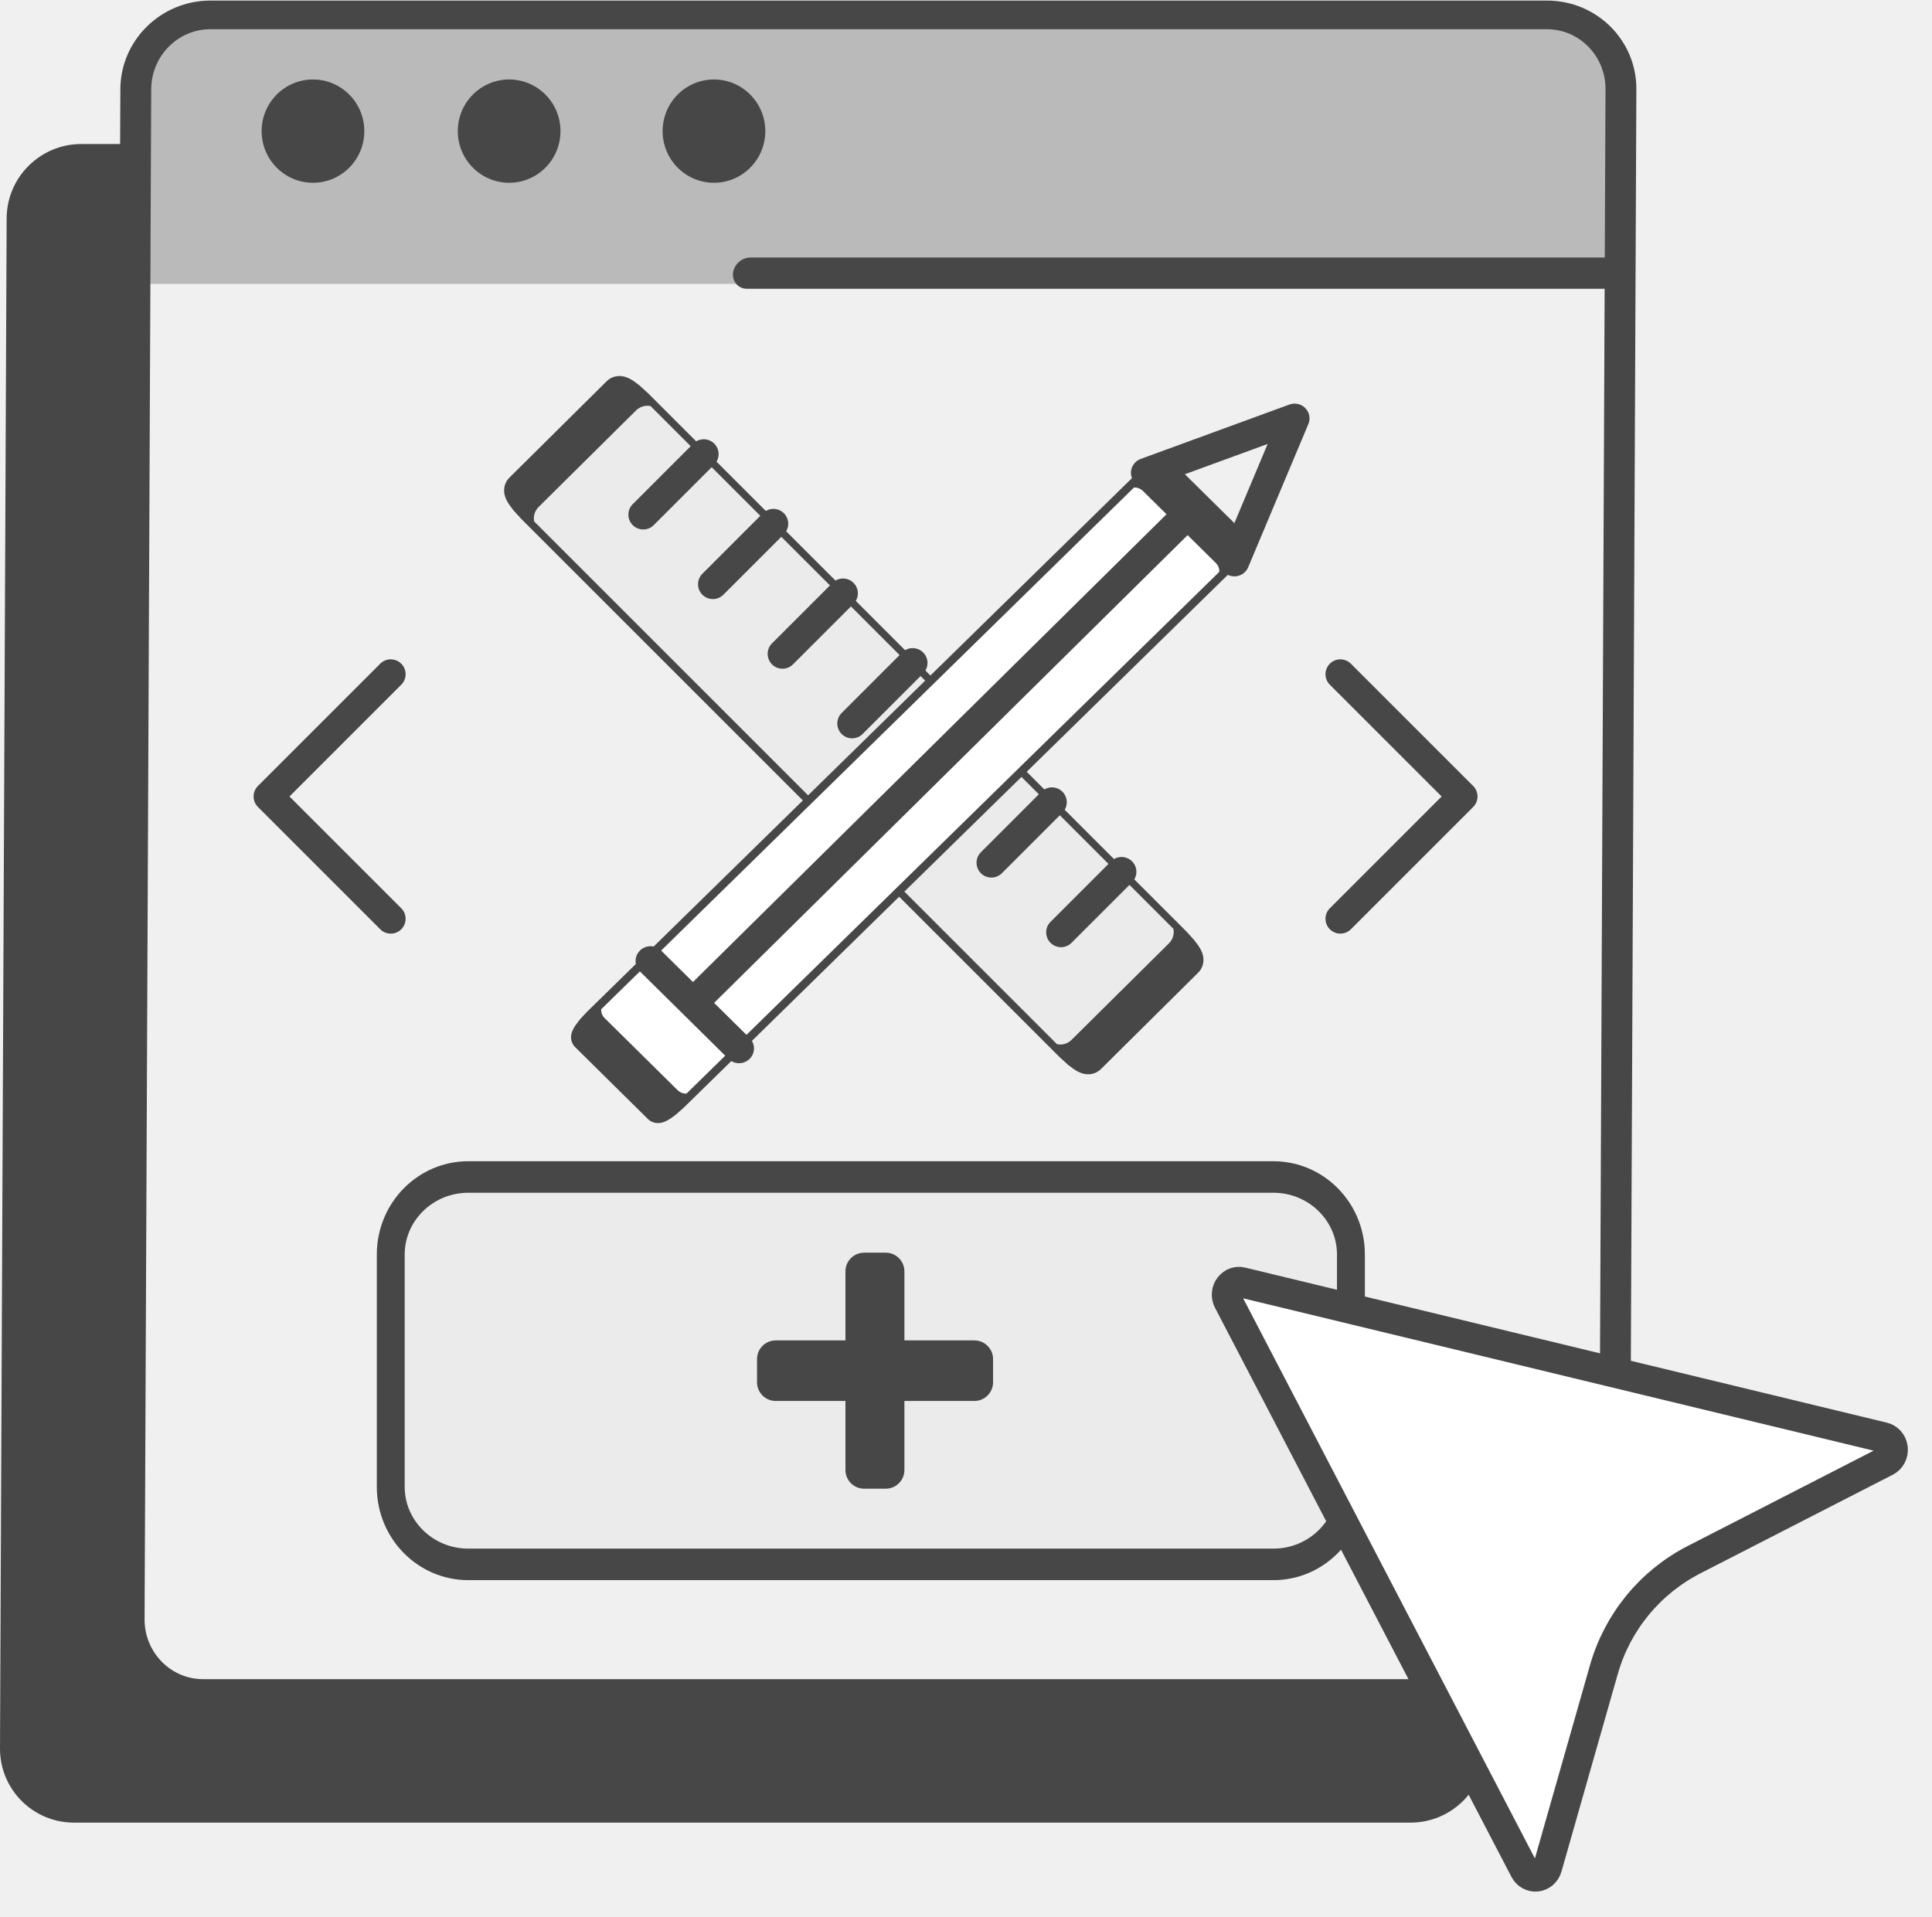
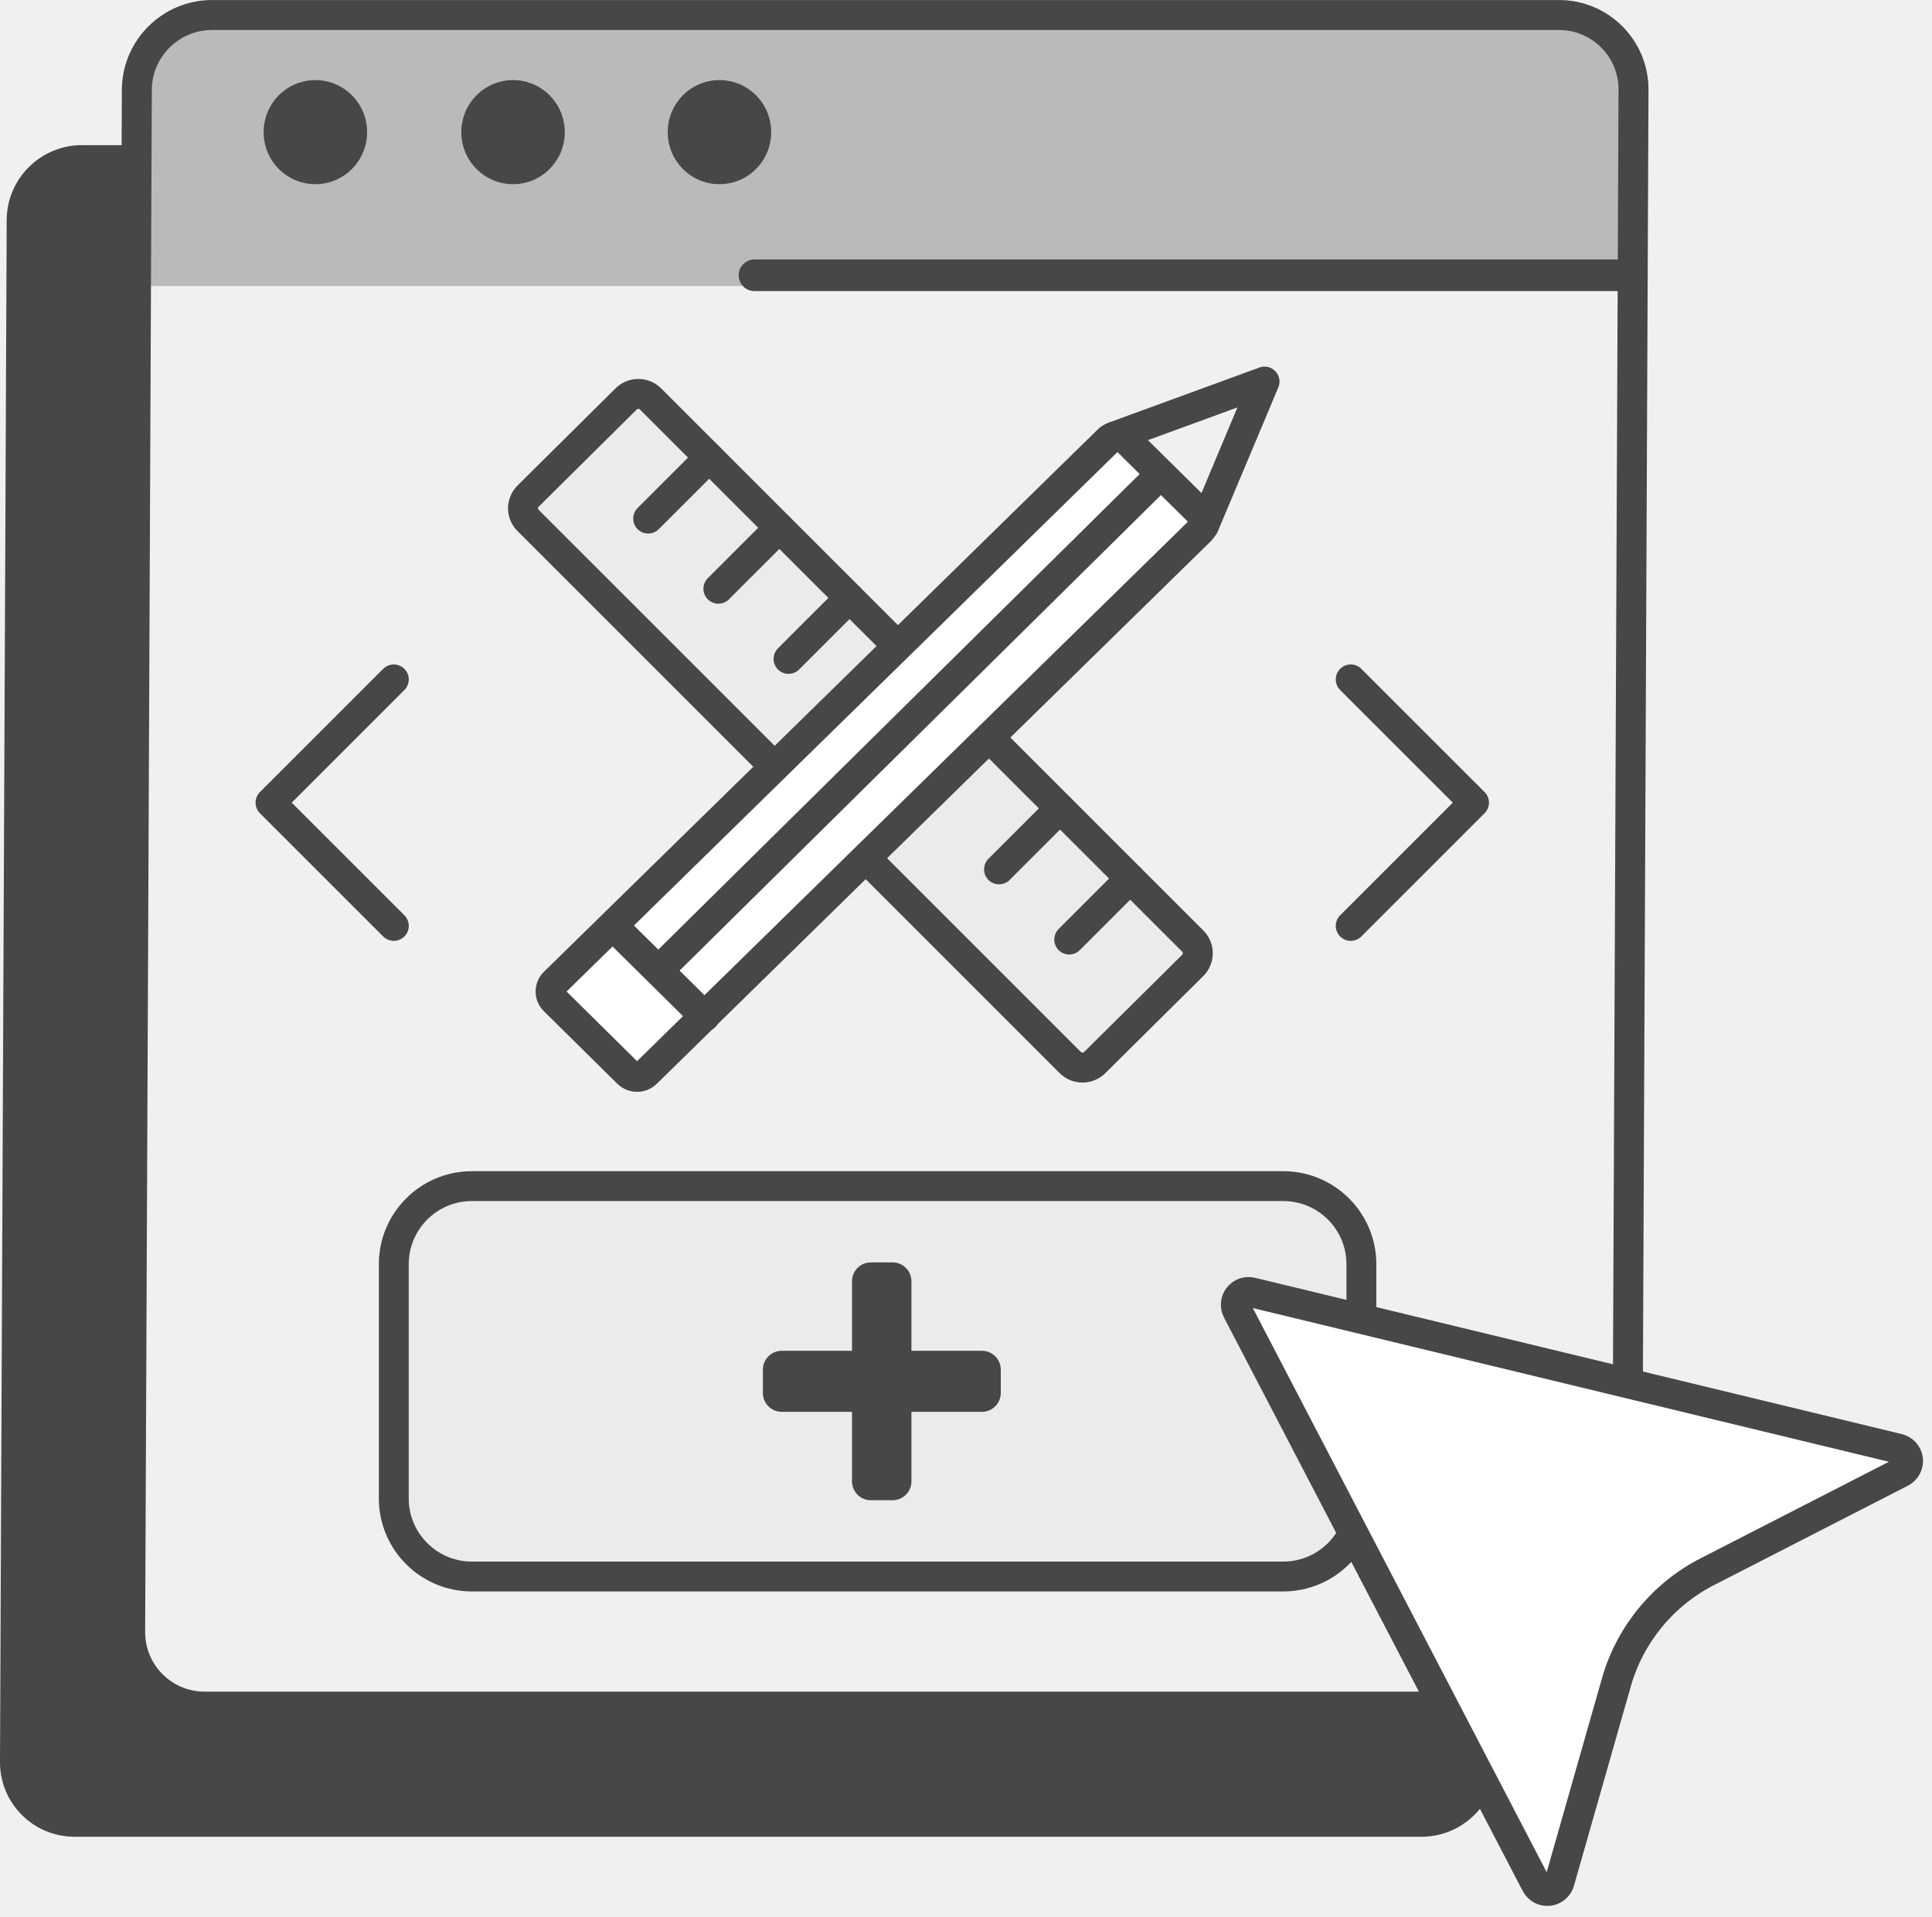
- <svg xmlns="http://www.w3.org/2000/svg" width="100%" height="100%" viewBox="0 0 130 129" version="1.1" xml:space="preserve" style="fill-rule:evenodd;clip-rule:evenodd;stroke-linecap:round;stroke-linejoin:round;stroke-miterlimit:1.5;">
-   <g transform="matrix(1,0,0,1,-640.018,-1277.49)">
-     <g transform="matrix(1,0,0,1,0,1095.14)">
-       <g transform="matrix(0.868979,0,0,0.868979,190.324,92.9105)">
-         <g transform="matrix(1,0,0,1,-2.24545,-2.95949)">
-           <g transform="matrix(1,0,0,1,0,-72.1881)">
-             <path d="M530.192,200.056L530.257,184.977C530.271,181.803 532.859,179.227 536.032,179.227L639.532,179.227C642.706,179.227 645.271,181.803 645.257,184.977L645.192,200.056L530.192,200.056Z" style="fill:rgb(186,186,186);" />
-           </g>
-           <g transform="matrix(1,0,-0.00403055,0.928571,161.088,-68.6759)">
-             <path d="M475,329.231L475,333.808C475,337.225 472.424,340 469.25,340L365.75,340C362.576,340 360,337.225 360,333.808L360,206.192C360,202.775 362.576,200 365.75,200L369.957,200L369.957,323.038C369.957,326.456 372.533,329.231 375.707,329.231L475,329.231Z" style="fill:rgb(71,71,71);" />
-           </g>
-           <g transform="matrix(1,0,-0.00403055,0.928571,171.088,-78.6759)">
-             <path d="M475,206.192L475,333.808C475,337.225 472.424,340 469.25,340L365.75,340C362.576,340 360,337.225 360,333.808L360,206.192C360,202.775 362.576,200 365.75,200L469.25,200C472.424,200 475,202.775 475,206.192Z" style="fill:none;stroke:rgb(71,71,71);stroke-width:2.39px;" />
-           </g>
-           <g transform="matrix(0.707107,0.707107,-0.707107,0.707107,286.175,-366.8)">
-             <g transform="matrix(0.535378,5.55112e-17,-0.000411035,0.0946957,362.445,136.476)">
-               <path d="M475,214L475,326C475,333.727 473.89,340 472.524,340L362.476,340C361.11,340 360,333.727 360,326L360,214C360,206.273 361.11,200 362.476,200L472.524,200C473.89,200 475,206.273 475,214Z" style="fill:rgb(235,235,235);stroke:rgb(71,71,71);stroke-width:5.99px;" />
-             </g>
-             <g>
-               <g transform="matrix(1.54301,0,0,1.54301,-303.881,-84.3911)">
-                 <path d="M561.68,155.415L561.68,159.711" style="fill:none;stroke:rgb(71,71,71);stroke-width:1.49px;stroke-miterlimit:1;" />
-               </g>
-               <g transform="matrix(1.54301,0,0,1.54301,-296.256,-84.3911)">
-                 <path d="M561.68,155.415L561.68,159.711" style="fill:none;stroke:rgb(71,71,71);stroke-width:1.49px;stroke-miterlimit:1;" />
-               </g>
-               <g transform="matrix(1.54301,0,0,1.54301,-288.631,-84.3911)">
-                 <path d="M561.68,155.415L561.68,159.711" style="fill:none;stroke:rgb(71,71,71);stroke-width:1.49px;stroke-miterlimit:1;" />
-               </g>
-               <g transform="matrix(1.54301,0,0,1.54301,-281.006,-84.3911)">
-                 <path d="M561.68,155.415L561.68,159.711" style="fill:none;stroke:rgb(71,71,71);stroke-width:1.49px;stroke-miterlimit:1;" />
-               </g>
-               <g transform="matrix(1.54301,0,0,1.54301,-273.381,-84.3911)">
-                 <path d="M561.68,155.415L561.68,159.711" style="fill:none;stroke:rgb(71,71,71);stroke-width:1.49px;stroke-miterlimit:1;" />
-               </g>
-               <g transform="matrix(1.54301,0,0,1.54301,-265.756,-84.3911)">
-                 <path d="M561.68,155.415L561.68,159.711" style="fill:none;stroke:rgb(71,71,71);stroke-width:1.49px;stroke-miterlimit:1;" />
-               </g>
-               <g transform="matrix(1.54301,0,0,1.54301,-258.131,-84.3911)">
-                 <path d="M561.68,155.415L561.68,159.711" style="fill:none;stroke:rgb(71,71,71);stroke-width:1.49px;stroke-miterlimit:1;" />
-               </g>
-             </g>
-           </g>
-           <g transform="matrix(0.60385,0,-0.0620576,0.60385,237.803,-2.78931)">
-             <path d="M585,215L696,215" style="fill:none;stroke:rgb(71,71,71);stroke-width:4.01px;" />
-           </g>
-           <g transform="matrix(1,0,0,1.13017,-60,-130.711)">
-             <path d="M684.349,295.309L684.349,311.236C684.349,314.166 681.66,316.545 678.349,316.545L616,316.545C612.689,316.545 610,314.166 610,311.236L610,295.309C610,292.379 612.689,290 616,290L678.349,290C681.66,290 684.349,292.379 684.349,295.309Z" style="fill:rgb(235,235,235);stroke:rgb(71,71,71);stroke-width:2.16px;" />
-           </g>
-           <g transform="matrix(0.836075,0,0,0.875618,36.9263,-66.745)">
-             <path d="M692.499,310.577C692.054,310.474 691.586,310.629 691.304,310.974C691.021,311.319 690.976,311.789 691.188,312.177C695.943,320.895 713.596,353.259 718.644,362.514C718.865,362.919 719.323,363.155 719.799,363.108C720.275,363.062 720.674,362.743 720.805,362.304C722.017,358.244 724.347,350.438 726.026,344.812C727.281,340.61 730.304,337.093 734.376,335.099C740.03,332.331 748.017,328.42 752.198,326.372C752.633,326.159 752.883,325.71 752.826,325.247C752.768,324.784 752.414,324.403 751.939,324.294C740.816,321.727 702.654,312.92 692.499,310.577Z" style="fill:white;stroke:rgb(71,71,71);stroke-width:2.69px;" />
-           </g>
-           <g transform="matrix(0.279711,0.279711,-0.279711,0.279711,417.084,-120.801)">
-             <path d="M770,294.811L736.144,294.811L736.144,260.955" style="fill:none;stroke:rgb(71,71,71);stroke-width:5.82px;" />
-           </g>
-           <g transform="matrix(-0.279711,0.279711,0.279711,0.279711,756.446,-120.801)">
-             <path d="M770,294.811L736.144,294.811L736.144,260.955" style="fill:none;stroke:rgb(71,71,71);stroke-width:5.82px;" />
-           </g>
-           <g transform="matrix(0.394979,0,0,0.394979,282.019,119.535)">
-             <path d="M771.273,257.337C769.249,257.337 767.609,255.696 767.609,253.673C767.609,248.621 767.609,240.135 767.609,240.135L753.936,240.135C751.912,240.135 750.272,238.495 750.272,236.471C750.272,235.026 750.272,233.37 750.272,231.925C750.272,229.901 751.912,228.261 753.936,228.261C759.023,228.261 767.609,228.261 767.609,228.261L767.609,214.724C767.609,212.7 769.249,211.06 771.273,211.06C772.623,211.06 774.152,211.06 775.503,211.06C777.526,211.06 779.167,212.7 779.167,214.724C779.167,219.775 779.167,228.261 779.167,228.261L792.885,228.261C794.908,228.261 796.549,229.901 796.549,231.925C796.549,233.37 796.549,235.026 796.549,236.471C796.549,238.495 794.908,240.135 792.885,240.135L779.167,240.135L779.167,253.673C779.167,255.696 777.526,257.337 775.503,257.337C774.152,257.337 772.623,257.337 771.273,257.337Z" style="fill:rgb(71,71,71);fill-rule:nonzero;" />
-           </g>
-           <g transform="matrix(1.13591,0,0,1.14286,-141.544,-122.247)">
-             <g transform="matrix(1.4,0,0,1.4,-240,-82)">
-               <circle cx="602.5" cy="207.5" r="2.5" style="fill:rgb(71,71,71);" />
-             </g>
-             <g transform="matrix(1.4,0,0,1.4,-226.628,-82)">
-               <circle cx="602.5" cy="207.5" r="2.5" style="fill:rgb(71,71,71);" />
-             </g>
-             <g transform="matrix(1.4,0,0,1.4,-212.666,-82)">
-               <circle cx="602.5" cy="207.5" r="2.5" style="fill:rgb(71,71,71);" />
-             </g>
-           </g>
-         </g>
-         <g transform="matrix(0.957741,0,0,0.946238,26.6148,11.3416)">
-           <g>
-             <g transform="matrix(0.0640499,0.0640499,-0.327936,0.325102,647.937,46.9716)">
-               <path d="M475,202.256L475,337.744C475,338.989 469.847,340 463.5,340L371.5,340C365.153,340 360,338.989 360,337.744L360,202.256C360,201.011 365.153,200 371.5,200L463.5,200C469.847,200 475,201.011 475,202.256Z" style="fill:white;stroke:rgb(71,71,71);stroke-width:7.29px;" />
-             </g>
-             <g transform="matrix(0.894546,0,0,0.894546,65.4372,14.4192)">
-               <path d="M562.606,183.674L607.506,138.774" style="fill:none;stroke:rgb(71,71,71);stroke-width:2.7px;stroke-miterlimit:1;" />
-             </g>
-             <g transform="matrix(0.894546,0,0,0.894546,65.4372,14.4192)">
-               <path d="M603.377,135.333L616.816,130.357L611.376,143.461" style="fill:none;stroke:rgb(71,71,71);stroke-width:2.7px;stroke-miterlimit:1;" />
-             </g>
-           </g>
-           <path d="M565.137,175.441L572.292,182.596" style="fill:none;stroke:rgb(71,71,71);stroke-width:2.42px;stroke-miterlimit:1;" />
-         </g>
-       </g>
-     </g>
-   </g>
+ <svg xmlns="http://www.w3.org/2000/svg" width="100%" height="100%" viewBox="0 0 129 128" fill="none">
+   <path fill-rule="evenodd" clip-rule="evenodd" d="M9.08 19.103L9.137 6C9.149 3.242 11.398 1.003 14.155 1.003H104.094C106.852 1.003 109.081 3.242 109.069 6L109.013 19.103H9.08Z" fill="#BABABA" />
+   <path fill-rule="evenodd" clip-rule="evenodd" d="M99.949 113.971L99.933 117.664C99.921 120.421 97.672 122.66 94.914 122.66H4.975C2.217 122.66 -0.012 120.421 9.27983e-05 117.664L0.447 14.689C0.459 11.932 2.707 9.693 5.465 9.693H9.121L8.69 108.973C8.678 111.731 10.907 113.971 13.665 113.971H99.949Z" fill="#474747" />
+   <path fill-rule="evenodd" clip-rule="evenodd" d="M109.07 5.999L108.623 108.974C108.611 111.731 106.363 113.97 103.605 113.97H13.665C10.907 113.97 8.679 111.731 8.691 108.974L9.137 5.999C9.149 3.242 11.398 1.003 14.156 1.003H104.095C106.853 1.003 109.082 3.242 109.07 5.999Z" stroke="#474747" stroke-width="2.001" stroke-miterlimit="1.5" stroke-linecap="round" stroke-linejoin="round" />
+   <path fill-rule="evenodd" clip-rule="evenodd" d="M79.638 64.473L73.093 70.961C72.641 71.409 71.91 71.407 71.46 70.958L35.258 34.755C34.809 34.306 34.81 33.578 35.262 33.13L41.807 26.641C42.258 26.194 42.99 26.195 43.44 26.645L79.642 62.847C80.091 63.296 80.09 64.025 79.638 64.473Z" fill="#EBEBEB" stroke="#474747" stroke-width="2" stroke-miterlimit="1.5" stroke-linecap="round" stroke-linejoin="round" />
+   <path d="M47.352 30.559L43.279 34.632" stroke="#474747" stroke-width="1.998" stroke-miterlimit="1" stroke-linecap="round" stroke-linejoin="round" />
+   <path d="M52.039 35.244L47.966 39.317" stroke="#474747" stroke-width="1.998" stroke-miterlimit="1" stroke-linecap="round" stroke-linejoin="round" />
+   <path d="M56.724 39.929L52.651 44.002" stroke="#474747" stroke-width="1.998" stroke-miterlimit="1" stroke-linecap="round" stroke-linejoin="round" />
+   <path d="M61.408 44.615L57.335 48.688" stroke="#474747" stroke-width="1.998" stroke-miterlimit="1" stroke-linecap="round" stroke-linejoin="round" />
+   <path d="M70.779 53.985L66.706 58.058" stroke="#474747" stroke-width="1.998" stroke-miterlimit="1" stroke-linecap="round" stroke-linejoin="round" />
+   <path d="M75.465 58.671L71.392 62.744" stroke="#474747" stroke-width="1.998" stroke-miterlimit="1" stroke-linecap="round" stroke-linejoin="round" />
+   <path d="M50.375 18.383H108.62" stroke="#474747" stroke-width="2.11" stroke-miterlimit="1.5" stroke-linecap="round" stroke-linejoin="round" />
+   <path fill-rule="evenodd" clip-rule="evenodd" d="M90.901 84.425V100.067C90.901 102.945 88.564 105.281 85.687 105.281H31.507C28.63 105.281 26.293 102.945 26.293 100.067V84.425C26.293 81.548 28.63 79.211 31.507 79.211H85.687C88.564 79.211 90.901 81.548 90.901 84.425Z" fill="#EBEBEB" stroke="#474747" stroke-width="1.995" stroke-miterlimit="1.5" stroke-linecap="round" stroke-linejoin="round" />
+   <path fill-rule="evenodd" clip-rule="evenodd" d="M83.565 86.305C83.242 86.227 82.902 86.345 82.697 86.607C82.492 86.87 82.459 87.227 82.613 87.523C86.067 94.156 98.893 118.782 102.561 125.824C102.721 126.132 103.054 126.311 103.4 126.276C103.745 126.241 104.035 125.998 104.131 125.664C105.011 122.575 106.704 116.635 107.924 112.354C108.836 109.157 111.032 106.481 113.99 104.964C118.098 102.858 123.901 99.882 126.939 98.323C127.255 98.161 127.436 97.82 127.395 97.468C127.353 97.115 127.095 96.825 126.75 96.742C118.669 94.789 90.943 88.088 83.565 86.305Z" fill="white" stroke="#474747" stroke-width="2" stroke-miterlimit="1.5" stroke-linecap="round" stroke-linejoin="round" />
+   <path d="M26.293 61.831L18.064 53.602L26.293 45.373" stroke="#474747" stroke-width="2.001" stroke-miterlimit="1.5" stroke-linecap="round" stroke-linejoin="round" />
+   <path d="M90.189 61.831L98.419 53.602L90.189 45.373" stroke="#474747" stroke-width="2.001" stroke-miterlimit="1.5" stroke-linecap="round" stroke-linejoin="round" />
+   <path d="M58.147 100.187C57.452 100.187 56.889 99.624 56.889 98.93C56.889 97.196 56.889 94.283 56.889 94.283H52.196C51.501 94.283 50.938 93.72 50.938 93.025C50.938 92.529 50.938 91.961 50.938 91.465C50.938 90.77 51.501 90.208 52.196 90.208C53.942 90.208 56.889 90.208 56.889 90.208V85.561C56.889 84.867 57.452 84.304 58.147 84.304C58.61 84.304 59.135 84.304 59.599 84.304C60.293 84.304 60.856 84.867 60.856 85.561C60.856 87.295 60.856 90.208 60.856 90.208H65.564C66.259 90.208 66.822 90.77 66.822 91.465C66.822 91.961 66.822 92.529 66.822 93.025C66.822 93.72 66.259 94.283 65.564 94.283H60.856V98.93C60.856 99.624 60.293 100.187 59.599 100.187C59.135 100.187 58.61 100.187 58.147 100.187Z" fill="#474747" />
+   <path d="M21.057 12.3C22.965 12.3 24.512 10.744 24.512 8.825C24.512 6.905 22.965 5.349 21.057 5.349C19.149 5.349 17.602 6.905 17.602 8.825C17.602 10.744 19.149 12.3 21.057 12.3Z" fill="#474747" />
+   <path d="M34.257 12.3C36.165 12.3 37.711 10.744 37.711 8.825C37.711 6.905 36.165 5.349 34.257 5.349C32.349 5.349 30.802 6.905 30.802 8.825C30.802 10.744 32.349 12.3 34.257 12.3Z" fill="#474747" />
+   <path d="M48.039 12.3C49.947 12.3 51.493 10.744 51.493 8.825C51.493 6.905 49.947 5.349 48.039 5.349C46.131 5.349 44.584 6.905 44.584 8.825C44.584 10.744 46.131 12.3 48.039 12.3Z" fill="#474747" />
+   <path fill-rule="evenodd" clip-rule="evenodd" d="M80.128 35.447L43.149 71.666C42.81 71.999 42.259 71.997 41.921 71.663L37.017 66.818C36.678 66.484 36.679 65.942 37.019 65.609L73.998 29.391C74.337 29.058 74.888 29.059 75.226 29.393L80.13 34.239C80.469 34.573 80.468 35.114 80.128 35.447Z" fill="white" stroke="#474747" stroke-width="2" stroke-miterlimit="1.5" stroke-linecap="round" stroke-linejoin="round" />
+   <path d="M44.074 64.7L77.502 31.673" stroke="#474747" stroke-width="1.998" stroke-miterlimit="1" stroke-linecap="round" stroke-linejoin="round" />
+   <path d="M74.429 29.142L84.434 25.482L80.384 35.121" stroke="#474747" stroke-width="1.998" stroke-miterlimit="1" stroke-linecap="round" stroke-linejoin="round" />
+   <path d="M41.099 61.999L47.053 67.883" stroke="#474747" stroke-width="2.002" stroke-miterlimit="1" stroke-linecap="round" stroke-linejoin="round" />
</svg>
